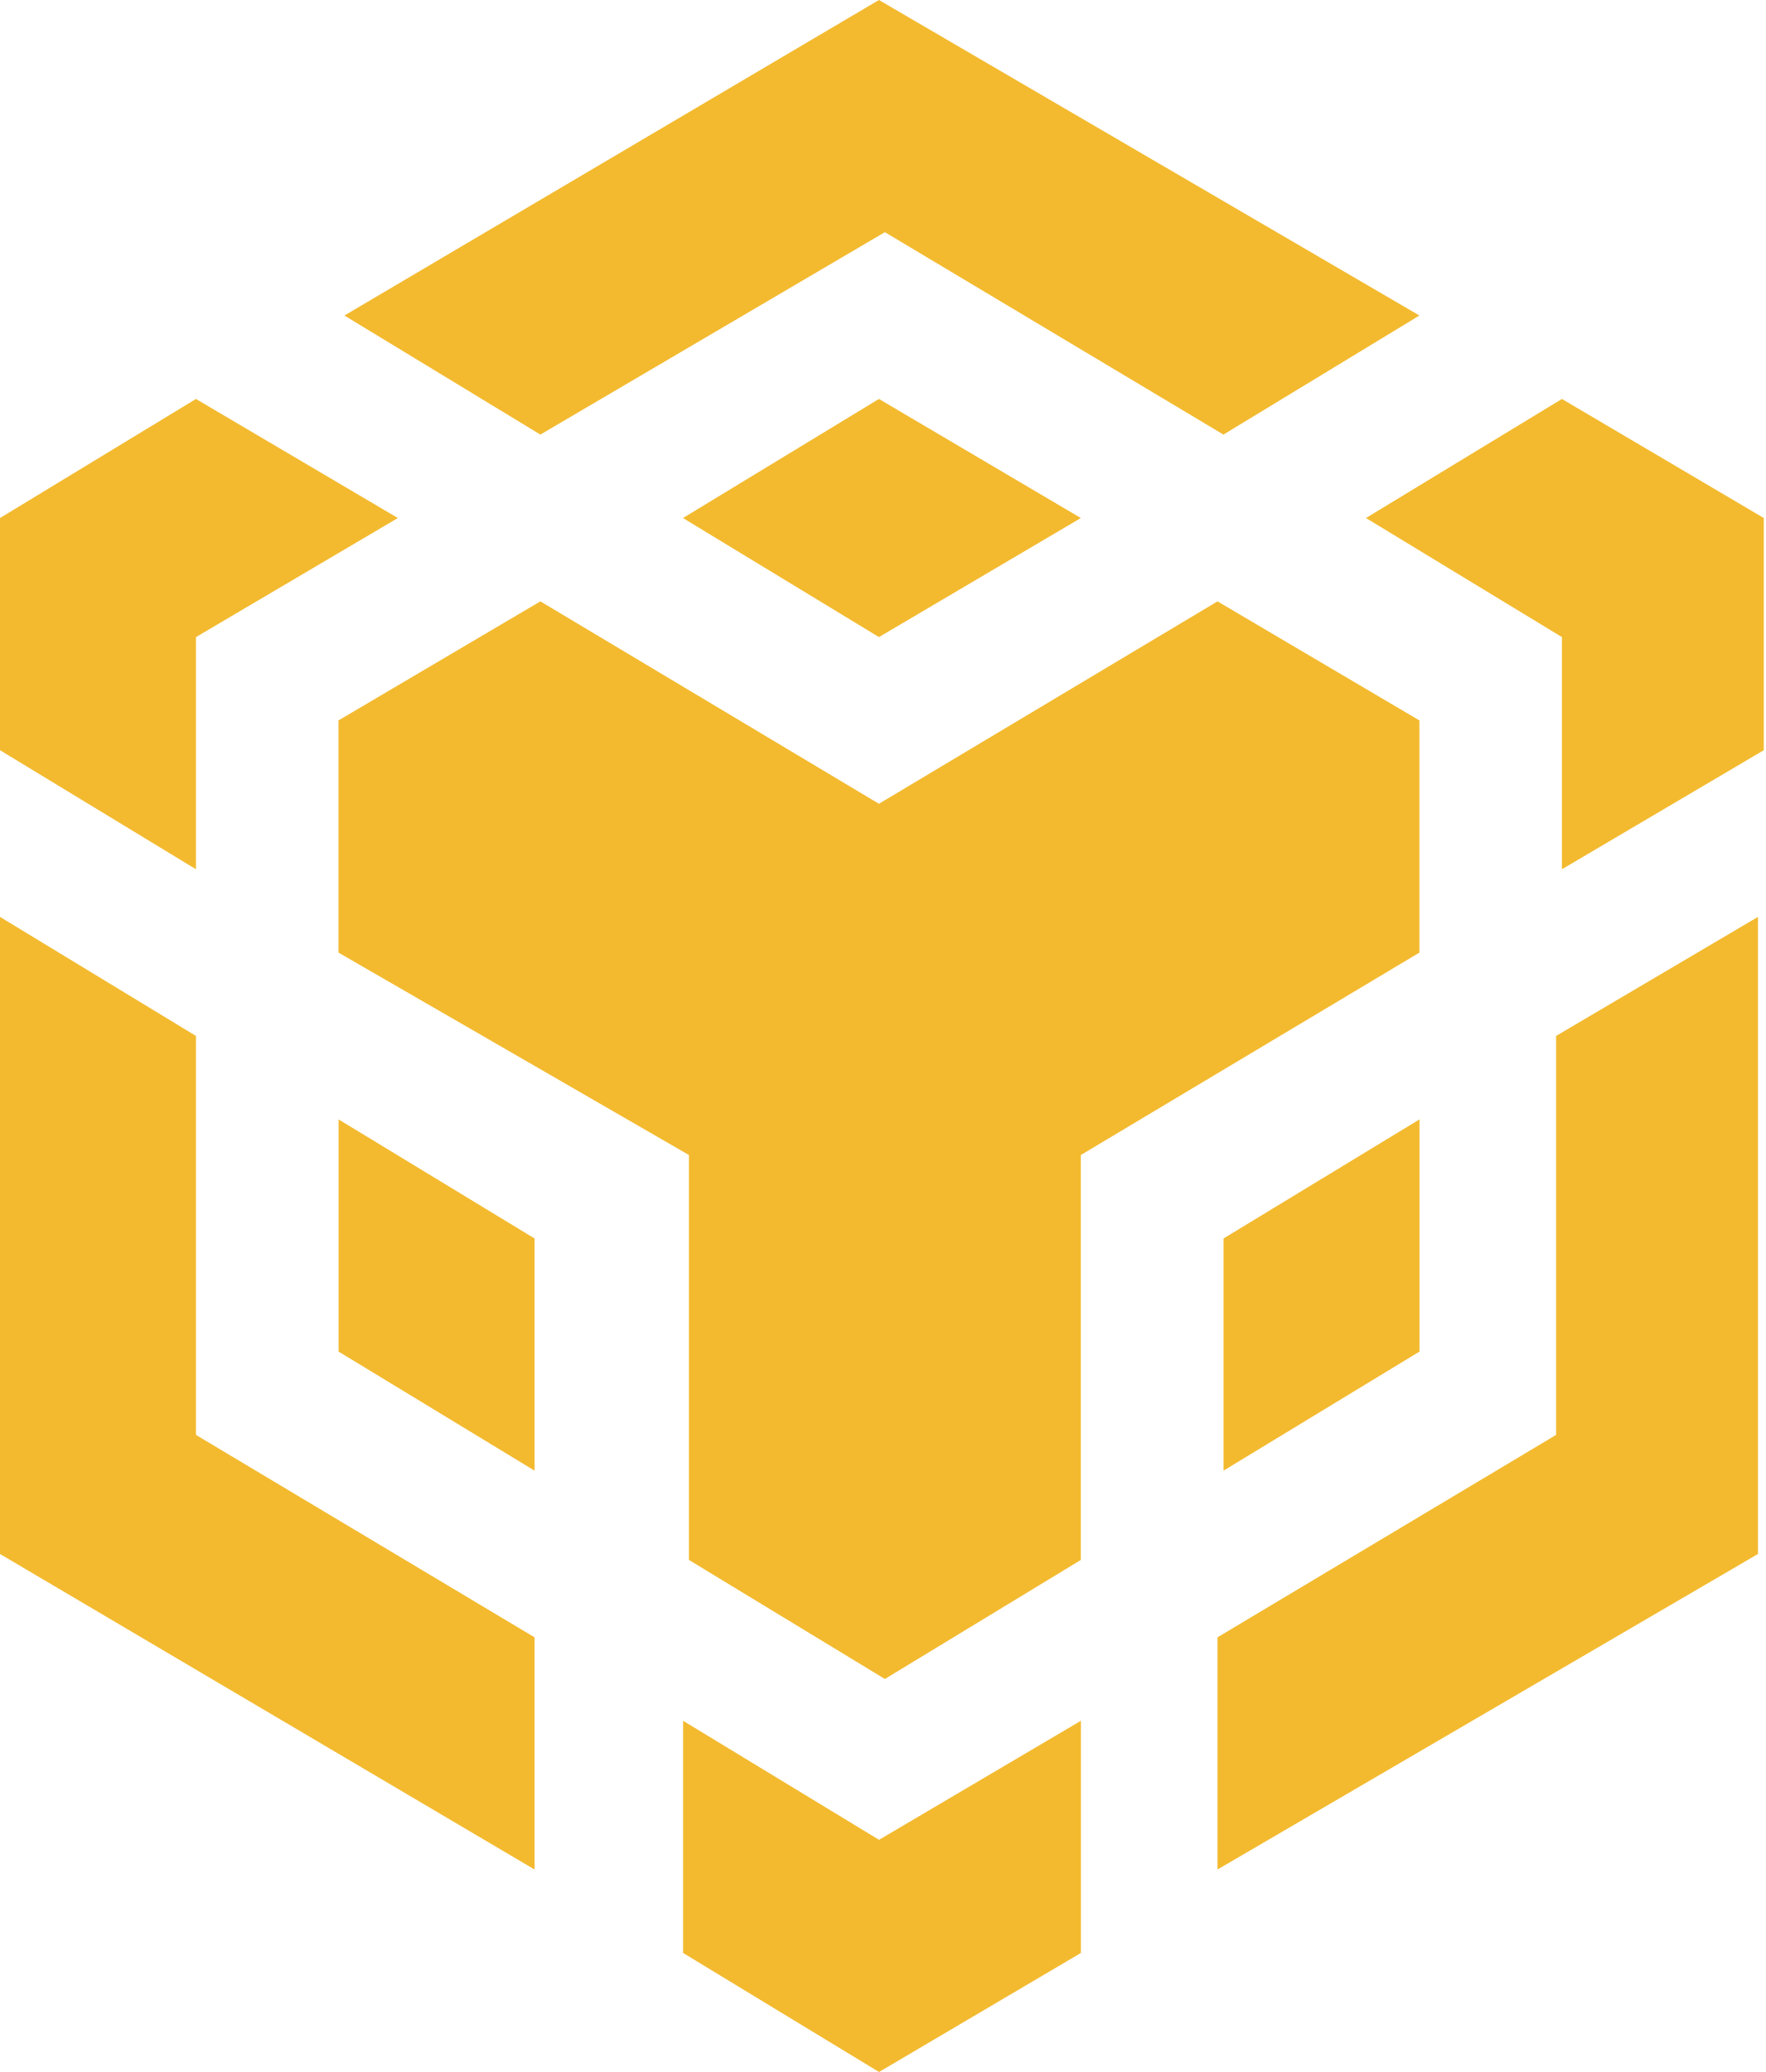
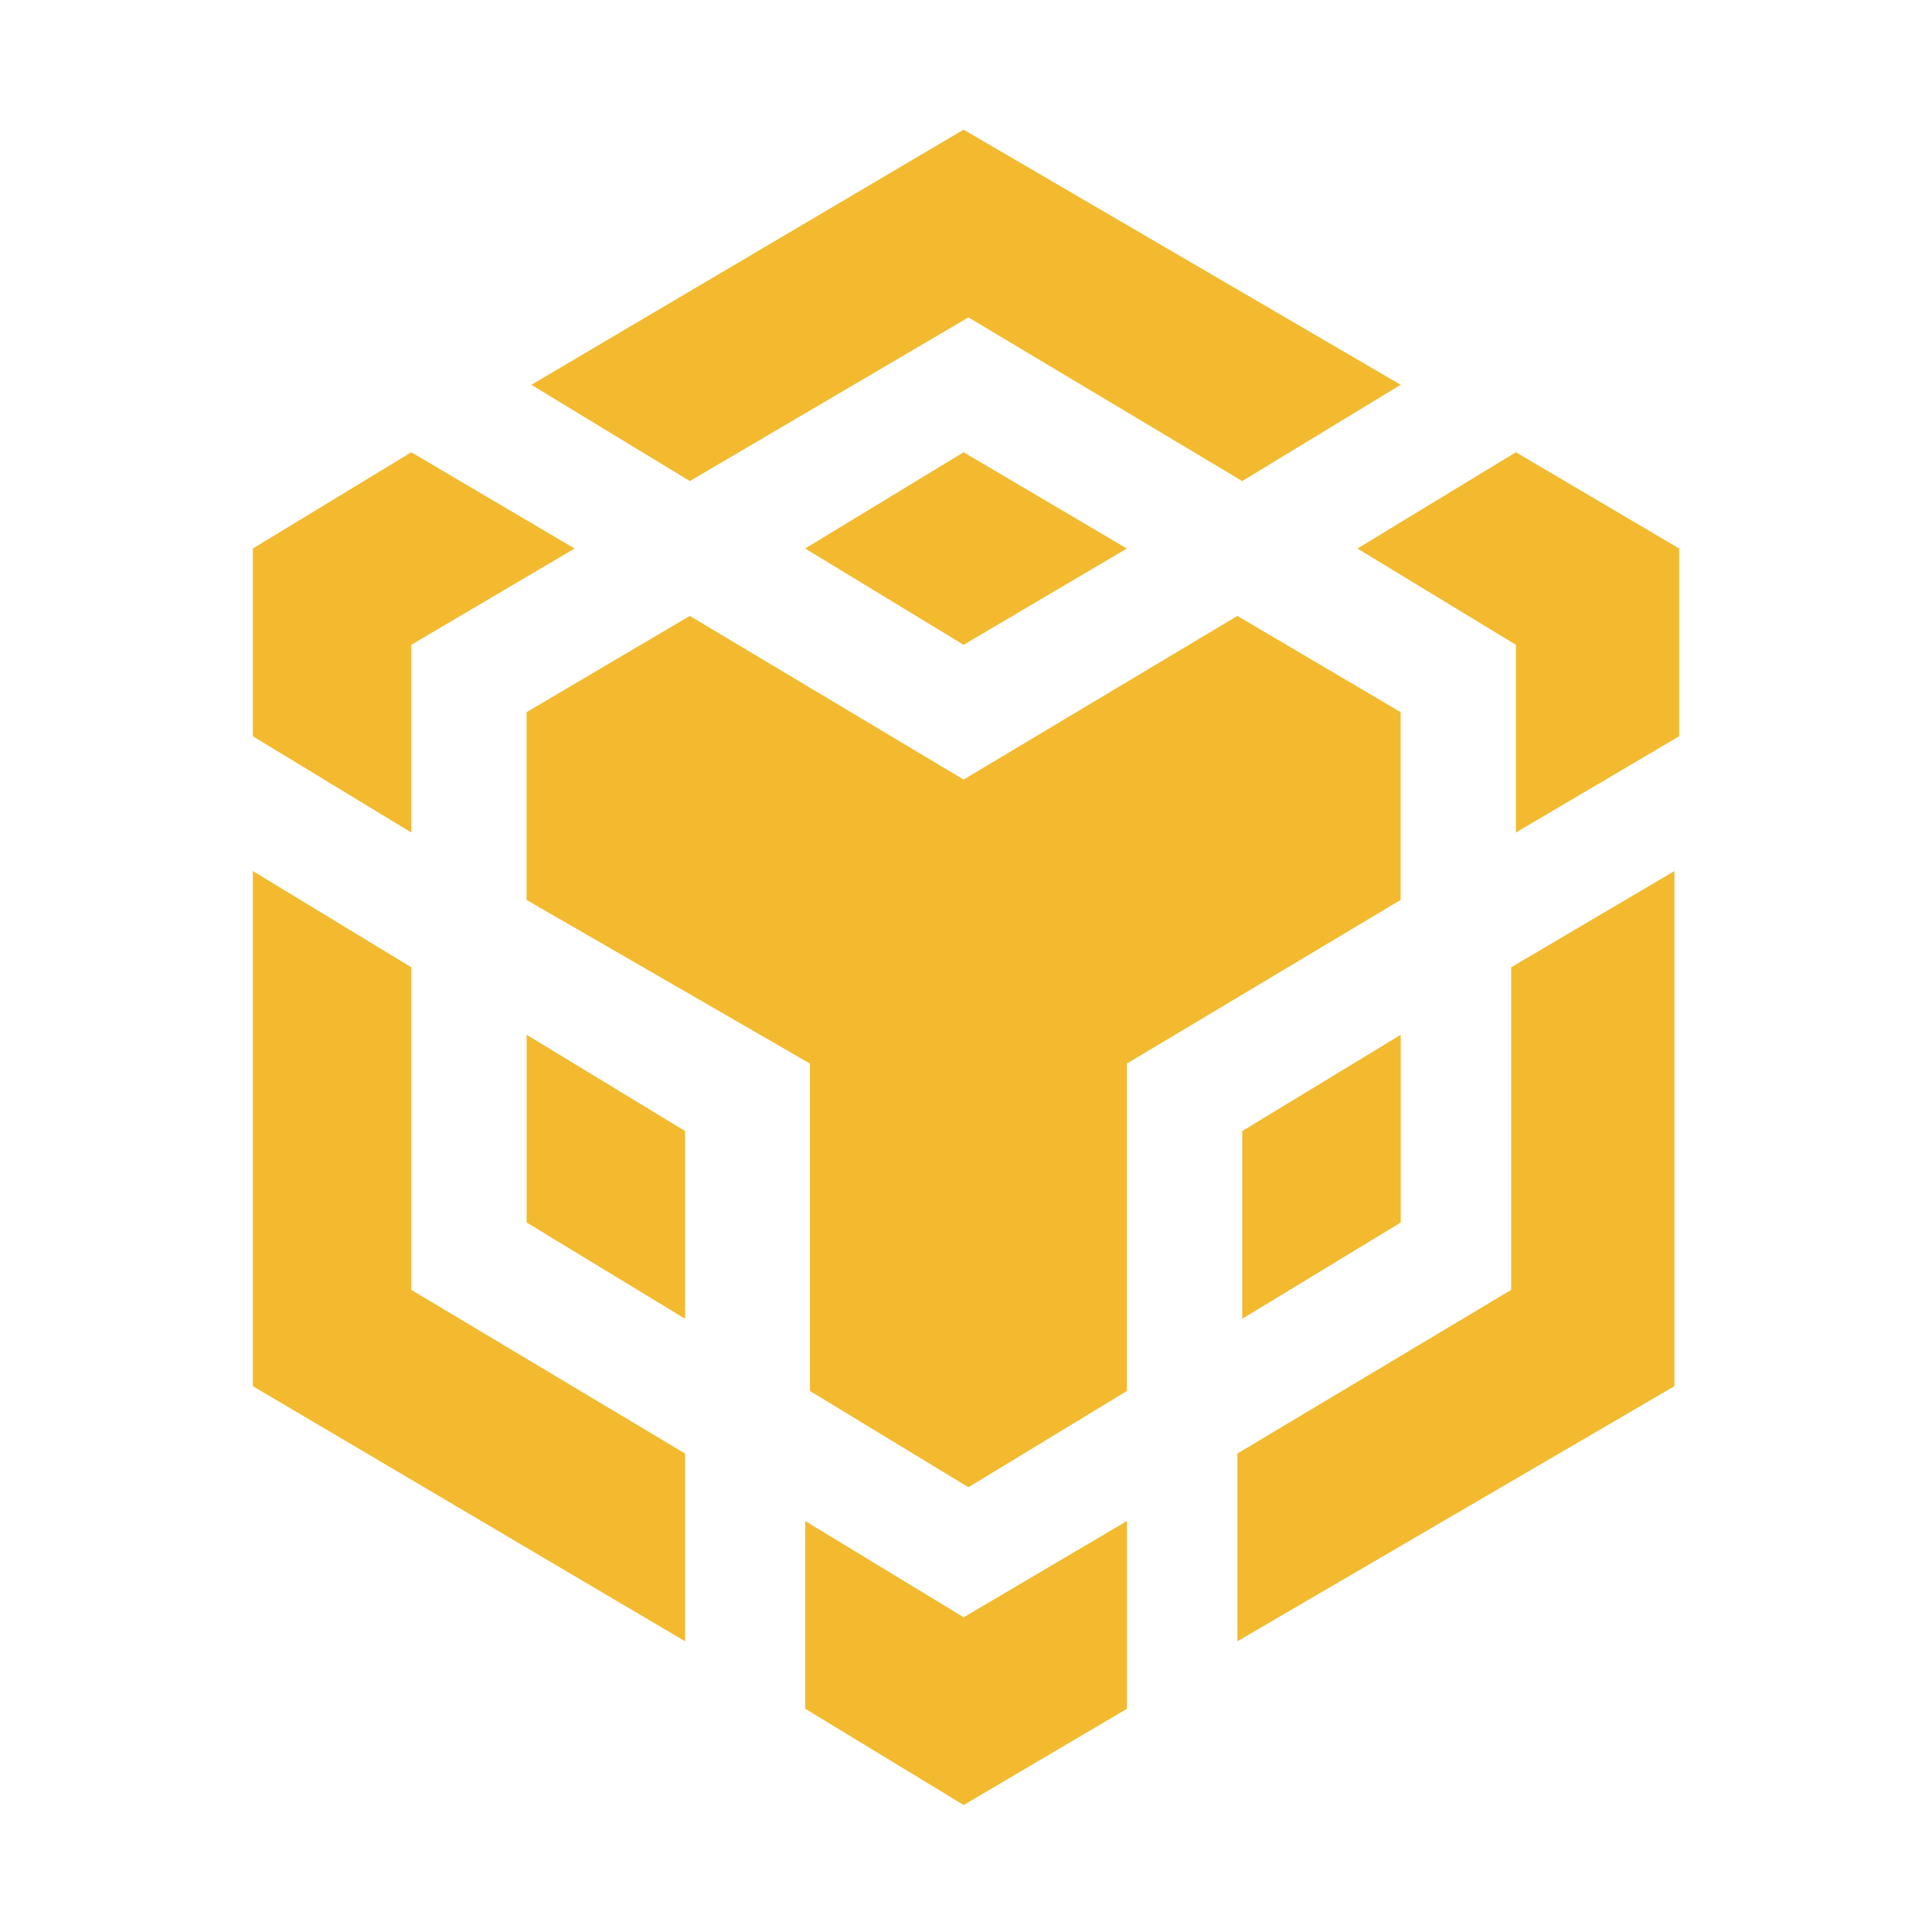
- <svg xmlns="http://www.w3.org/2000/svg" width="254" height="298" viewBox="0 0 254 298" fill="none">
-   <path d="M155.477 247.484V280.876L126.437 298L98.251 280.876V247.484L126.437 264.608L155.477 247.484ZM0 131.869L28.186 148.993V206.372L76.885 235.483V268.875L0 223.497V131.869ZM252.861 131.869V223.497L175.122 268.875V235.483L223.821 206.372V148.993L252.861 131.869ZM175.122 86.49L204.162 103.614V137.006L155.463 166.117V224.353L127.278 241.477L99.092 224.353V166.117L48.685 137.006V103.614L77.725 86.49L126.423 115.601L175.122 86.49ZM48.699 160.994L76.885 178.118V211.51L48.699 194.386V160.994ZM204.176 160.994V194.386L175.99 211.51V178.118L204.176 160.994ZM28.186 57.379L57.226 74.504L28.186 91.627V125.019L0 107.895V74.504L28.186 57.379ZM224.661 57.379L253.701 74.504V107.895L224.661 125.019V91.627L196.475 74.504L224.661 57.379ZM126.423 57.379L155.463 74.504L126.423 91.627L98.237 74.504L126.423 57.379ZM126.423 0L204.162 45.379L175.976 62.503L127.278 33.392L77.725 62.503L49.539 45.379L126.423 0Z" fill="#F3BA2F" />
+ <svg xmlns="http://www.w3.org/2000/svg" width="298" height="298" viewBox="0 0 298 298" fill="none">
+   <path d="M173.824 234.609V263.565L148.641 278.414L124.2 263.565V234.609L148.641 249.458L173.824 234.609ZM39 134.352L63.442 149.201V198.958L105.671 224.202V253.158L39 213.808V134.352ZM258.272 134.352V213.808L190.859 253.158V224.202L233.089 198.958V149.201L258.272 134.352ZM190.859 95.001L216.042 109.85V138.806L173.812 164.05V214.551L149.371 229.4L124.929 214.551V164.05L81.218 138.806V109.85L106.4 95.001L148.629 120.245L190.859 95.001ZM81.23 159.608L105.671 174.457V203.414L81.23 188.564V159.608ZM216.054 159.608V188.564L191.612 203.414V174.457L216.054 159.608ZM63.442 69.757L88.624 84.607L63.442 99.456V128.412L39 113.562V84.607L63.442 69.757ZM233.818 69.757L259 84.607V113.562L233.818 128.412V99.456L209.376 84.607L233.818 69.757ZM148.629 69.757L173.812 84.607L148.629 99.456L124.188 84.607L148.629 69.757ZM148.629 20L216.042 59.351L191.6 74.2L149.371 48.956L106.4 74.2L81.958 59.351L148.629 20Z" fill="#F3BA2F" />
</svg>
